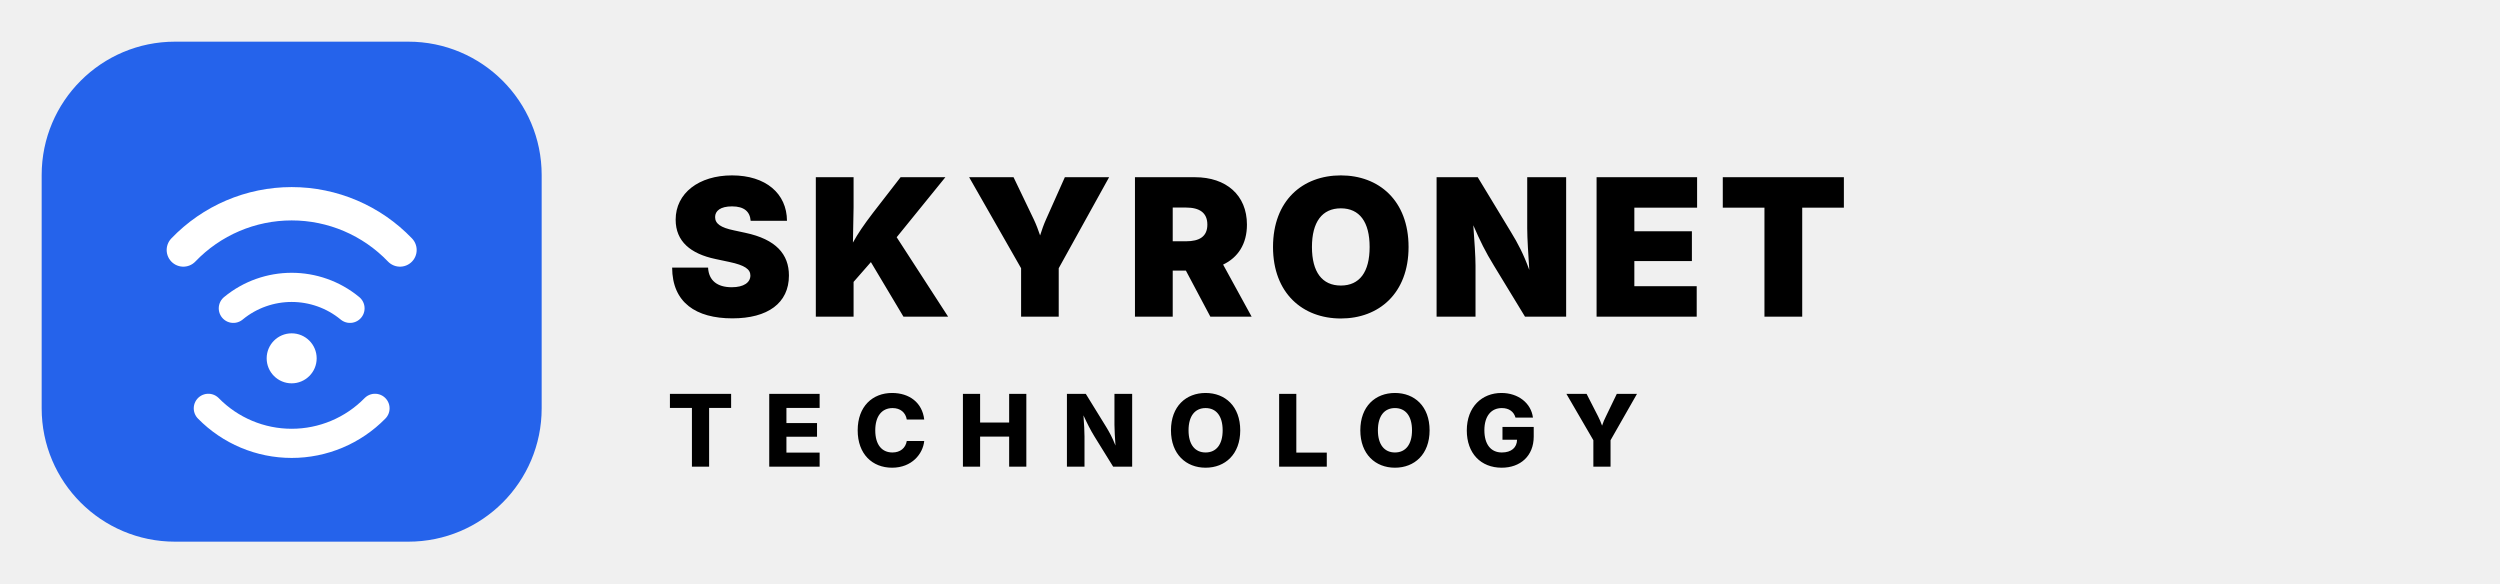
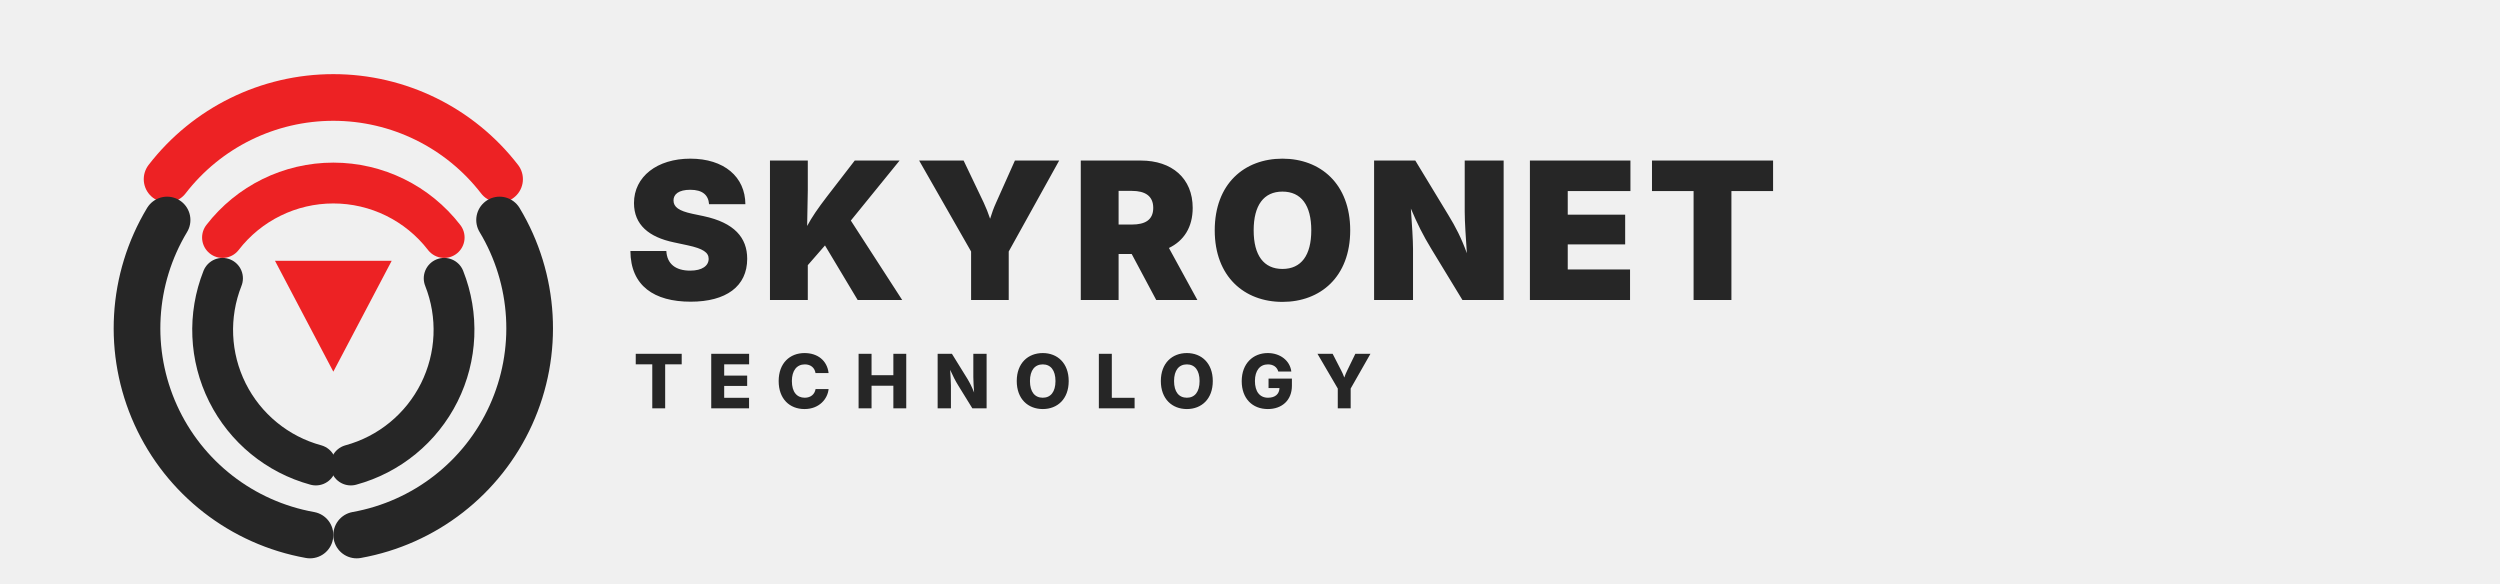
- <svg xmlns="http://www.w3.org/2000/svg" viewBox="0 0 300 70" fill="none">
-   <g transform="translate(5, 5)">
-     <rect width="60" height="60" rx="16" fill="#2563eb" />
-     <path d="M 17 25 A 18 18 0 0 1 43 25" stroke="#ffffff" stroke-width="4" stroke-linecap="round" fill="none" />
-     <path d="M 23 32 A 11 11 0 0 1 37 32" stroke="#ffffff" stroke-width="3.5" stroke-linecap="round" fill="none" />
-     <circle cx="30" cy="38" r="3" fill="#ffffff" />
-     <path d="M 20 44 A 14 14 0 0 0 40 44" stroke="#ffffff" stroke-width="3.5" stroke-linecap="round" fill="none" />
+ <svg xmlns="http://www.w3.org/2000/svg" viewBox="0 0 600 140" fill="none">
+   <g transform="translate(10, 8) scale(0.7)">
+     <path d="M 43 50 A 72 72 0 0 1 157 50" stroke="#ED2224" stroke-width="16" stroke-linecap="round" fill="none" />
+     <path d="M 62 70 A 48 48 0 0 1 138 70" stroke="#ED2224" stroke-width="14" stroke-linecap="round" fill="none" />
+     <polygon points="100,116 80,78 120,78" fill="#ED2224" />
+     <path d="M 43 64 A 72 72 0 0 0 92 172" stroke="#262626" stroke-width="16" stroke-linecap="round" fill="none" />
+     <path d="M 157 64 A 72 72 0 0 1 108 172" stroke="#262626" stroke-width="16" stroke-linecap="round" fill="none" />
+     <path d="M 62 84 A 48 48 0 0 0 94 148" stroke="#262626" stroke-width="14" stroke-linecap="round" fill="none" />
+     <path d="M 138 84 A 48 48 0 0 1 106 148" stroke="#262626" stroke-width="14" stroke-linecap="round" fill="none" />
  </g>
-   <text x="80" y="38" font-family="'Inter', system-ui, -apple-system, sans-serif" font-weight="900" font-size="23" fill="#000000" letter-spacing="1.5">SKYRONET</text>
-   <text x="80" y="56" font-family="'Inter', system-ui, -apple-system, sans-serif" font-weight="800" font-size="12" fill="#000000" letter-spacing="3.5">TECHNOLOGY</text>
+   <g fill="#262626">
+     <text x="150" y="72" font-family="'Orbitron', 'Rajdhani', 'Eurostile', 'Titillium Web', system-ui, -apple-system, sans-serif" font-weight="900" font-size="46" letter-spacing="2">SKYRONET</text>
+     <text x="152" y="98" font-family="'Orbitron', 'Rajdhani', 'Eurostile', 'Titillium Web', system-ui, -apple-system, sans-serif" font-weight="800" font-size="18" letter-spacing="5.5">TECHNOLOGY</text>
+   </g>
</svg>
